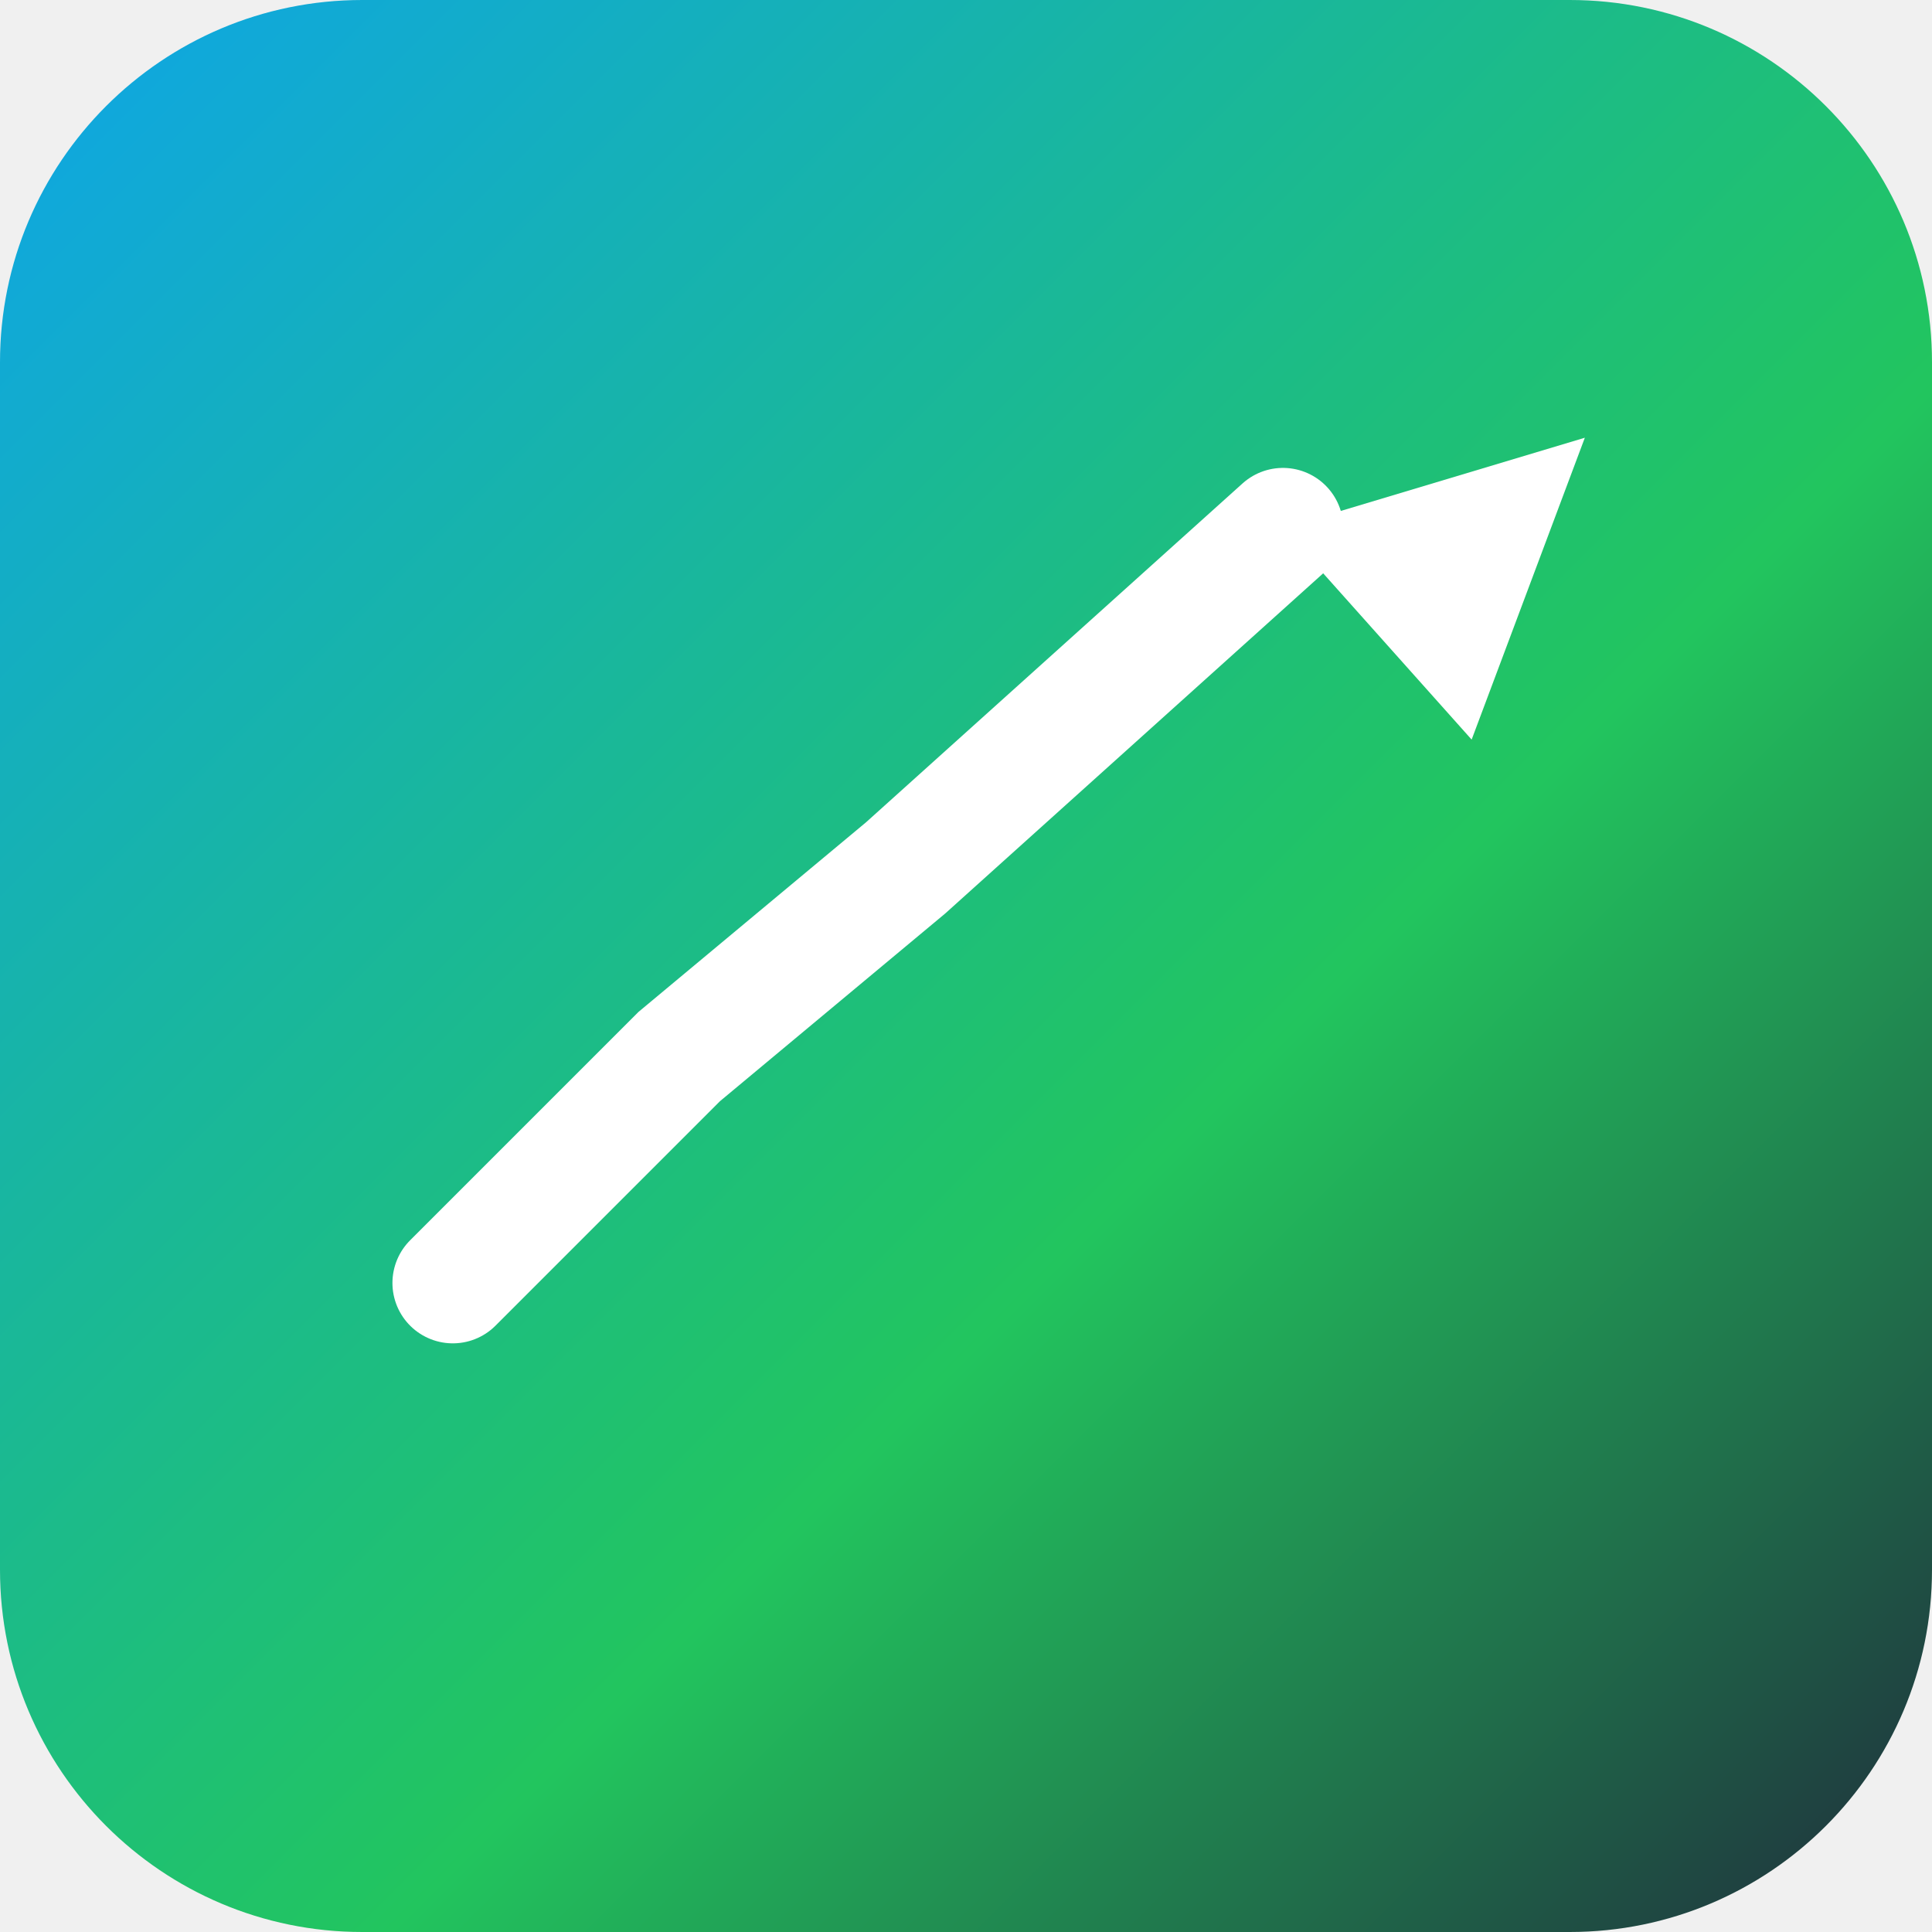
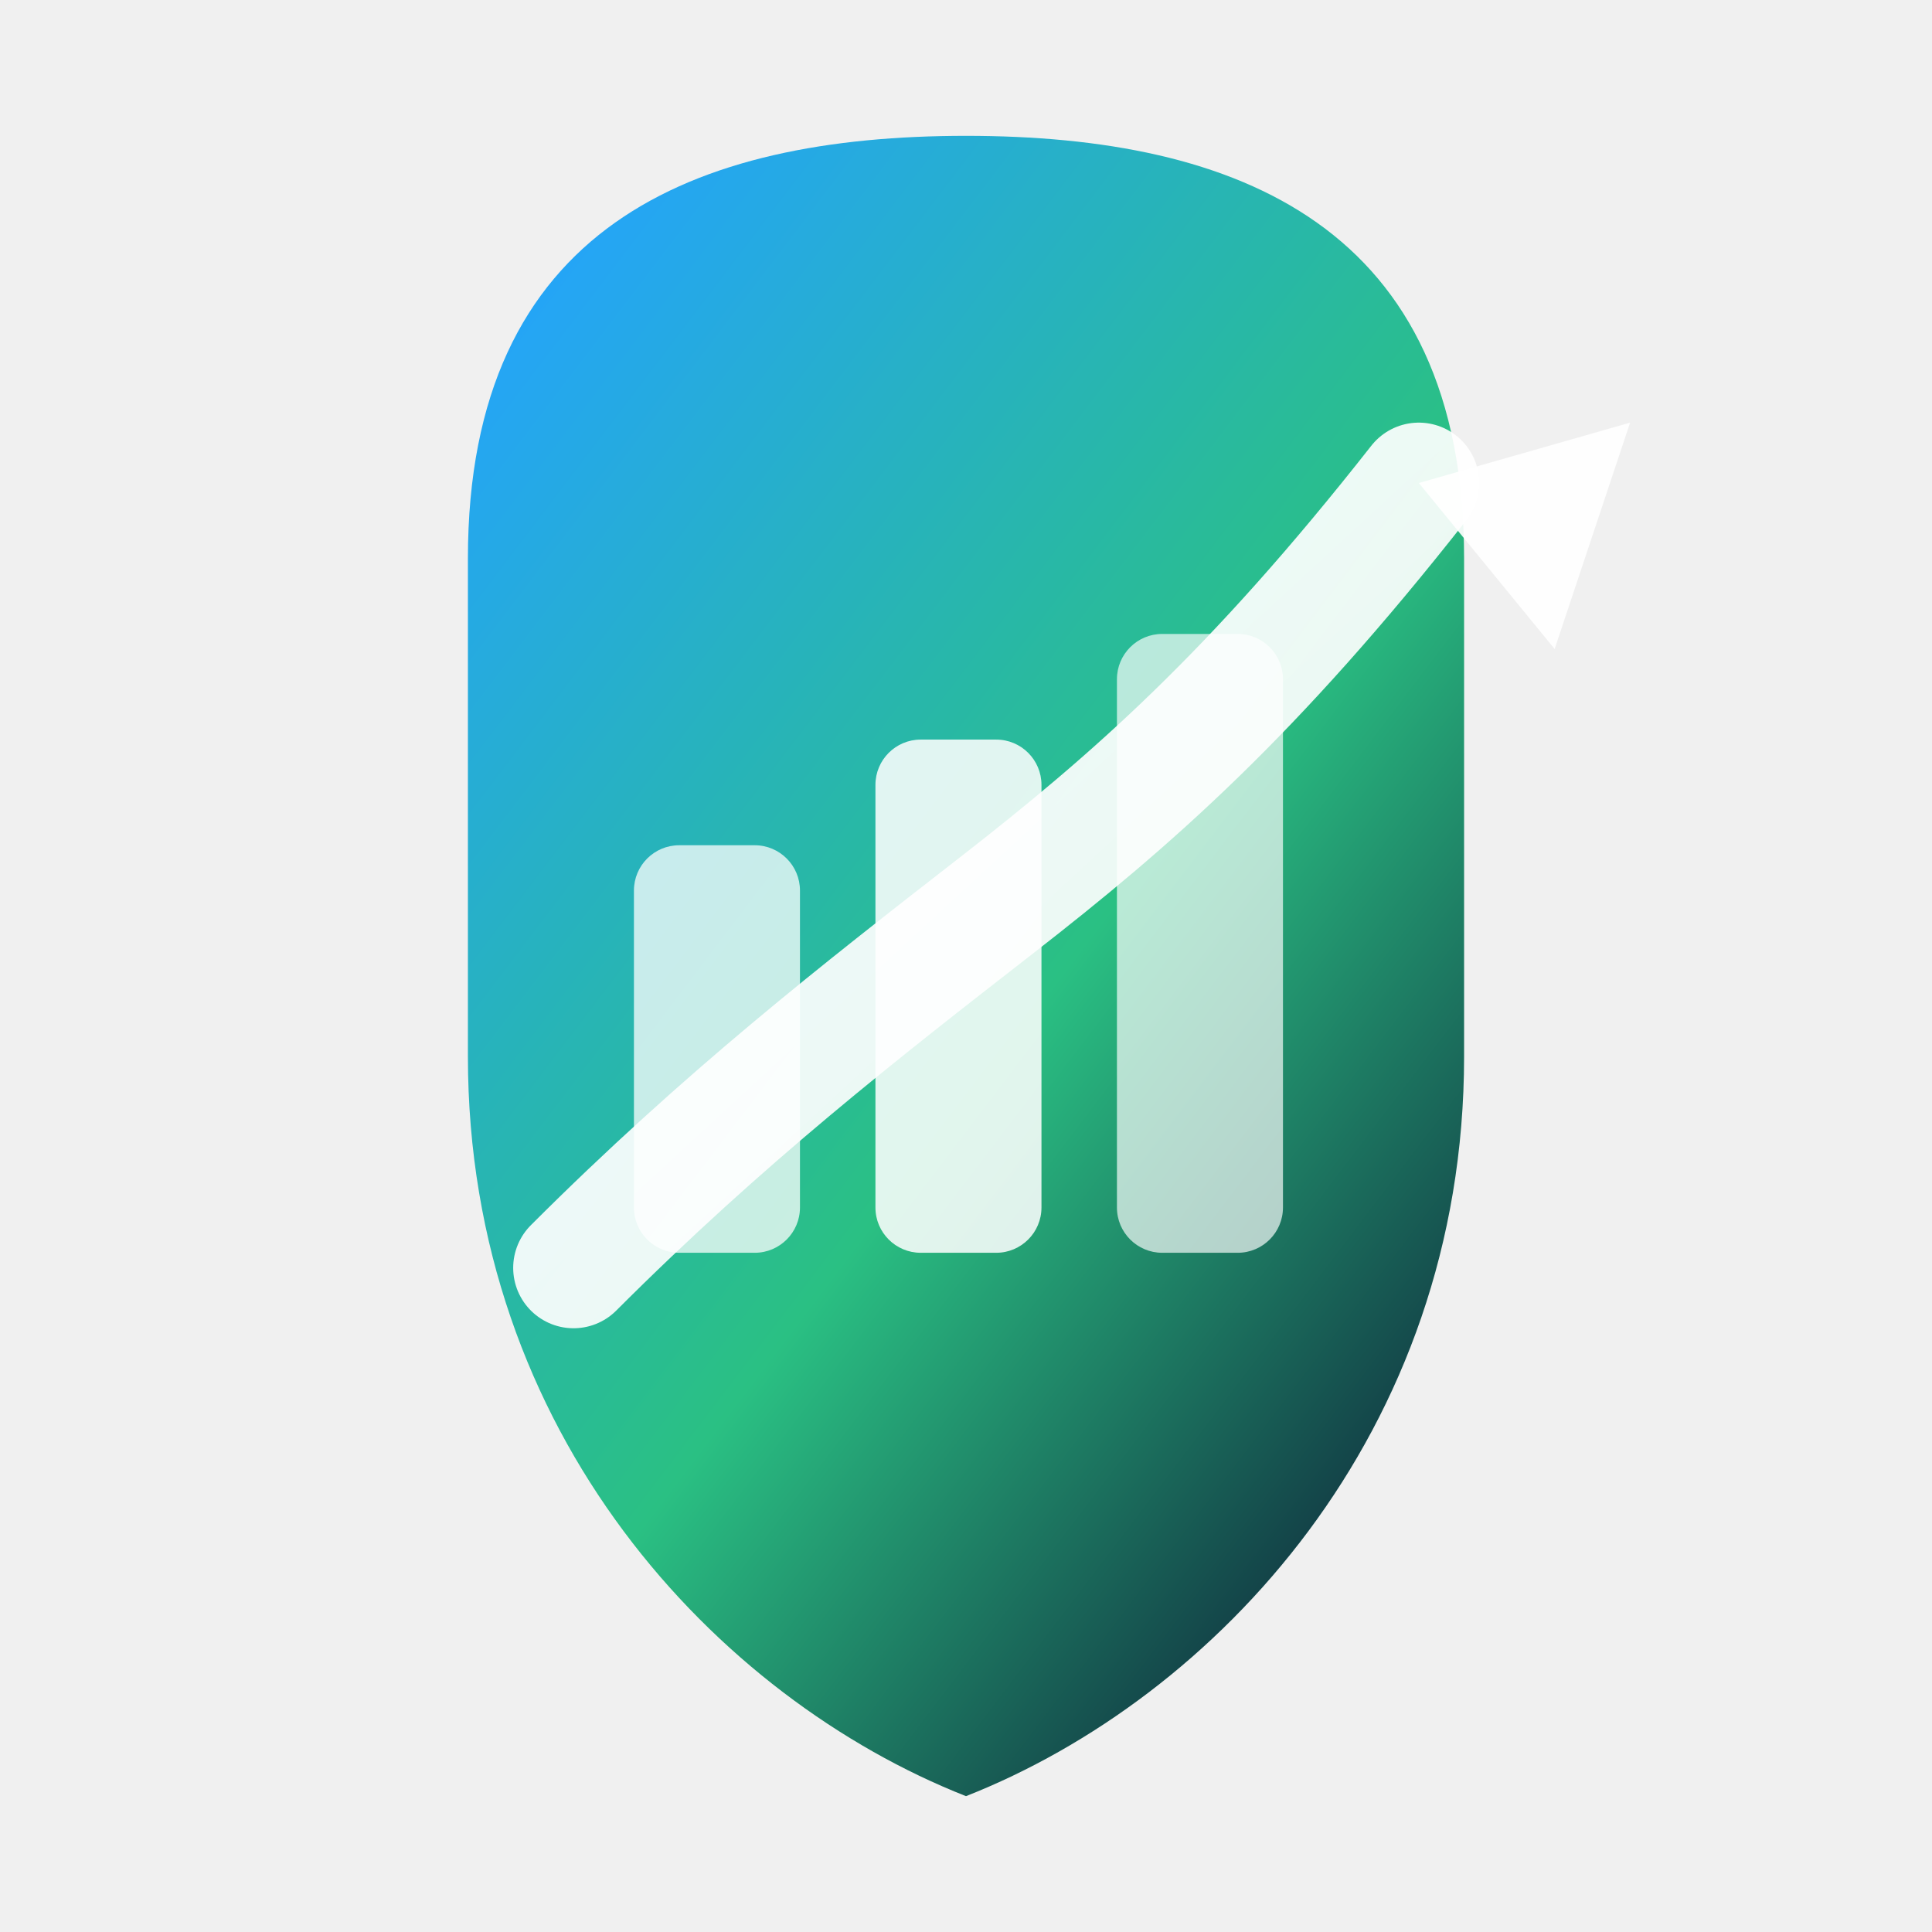
<svg xmlns="http://www.w3.org/2000/svg" width="256" height="256" viewBox="0 0 256 256" role="img" aria-label="Quantura icon">
  <defs>
-     <linearGradient id="g" x1="0" x2="1" y1="0" y2="1">
-       <stop offset="0%" stop-color="#0ea5e9" />
-       <stop offset="60%" stop-color="#22c55e" />
-       <stop offset="100%" stop-color="#1e293b" />
+     <linearGradient id="shield" x1="0.1" x2="0.9" y1="0" y2="1">
+       <stop offset="0%" stop-color="#24a3ff" />
+       <stop offset="55%" stop-color="#2ac083" />
+       <stop offset="100%" stop-color="#0b1633" />
+     </linearGradient>
+     <linearGradient id="arrow" x1="0" x2="1" y1="0" y2="1">
+       <stop offset="0%" stop-color="#ffffff" stop-opacity="0.95" />
+       <stop offset="100%" stop-color="#ffffff" stop-opacity="0.88" />
    </linearGradient>
  </defs>
-   <rect width="256" height="256" rx="48" fill="url(#g)" />
-   <path d="M60 170 L90 140 L120 115 L170 70" stroke="#ffffff" stroke-width="16" fill="none" stroke-linecap="round" />
-   <polygon points="170,70 210,58 195,98" fill="#ffffff" />
+   <rect width="256" height="256" rx="56" fill="rgba(255,255,255,0)" />
+   <path d="M128 18        C92 18 62 30 62 74        V140        C62 190 95 225 128 238        C161 225 194 190 194 140        V74        C194 30 164 18 128 18Z" fill="url(#shield)" />
+   <g opacity="0.95">
+     <rect x="84" y="112" width="22" height="54" rx="6" fill="#ffffff" opacity="0.78" />
+     <rect x="116" y="98" width="22" height="68" rx="6" fill="#ffffff" opacity="0.9" />
+     <rect x="148" y="84" width="22" height="82" rx="6" fill="#ffffff" opacity="0.7" />
+   </g>
+   <path d="M76 168        C96 148 114 134 132 120        C150 106 166 92 188 64" fill="none" stroke="url(#arrow)" stroke-width="16" stroke-linecap="round" />
+   <path d="M188 64 L216 56 L206 86 Z" fill="#ffffff" opacity="0.92" />
</svg>
